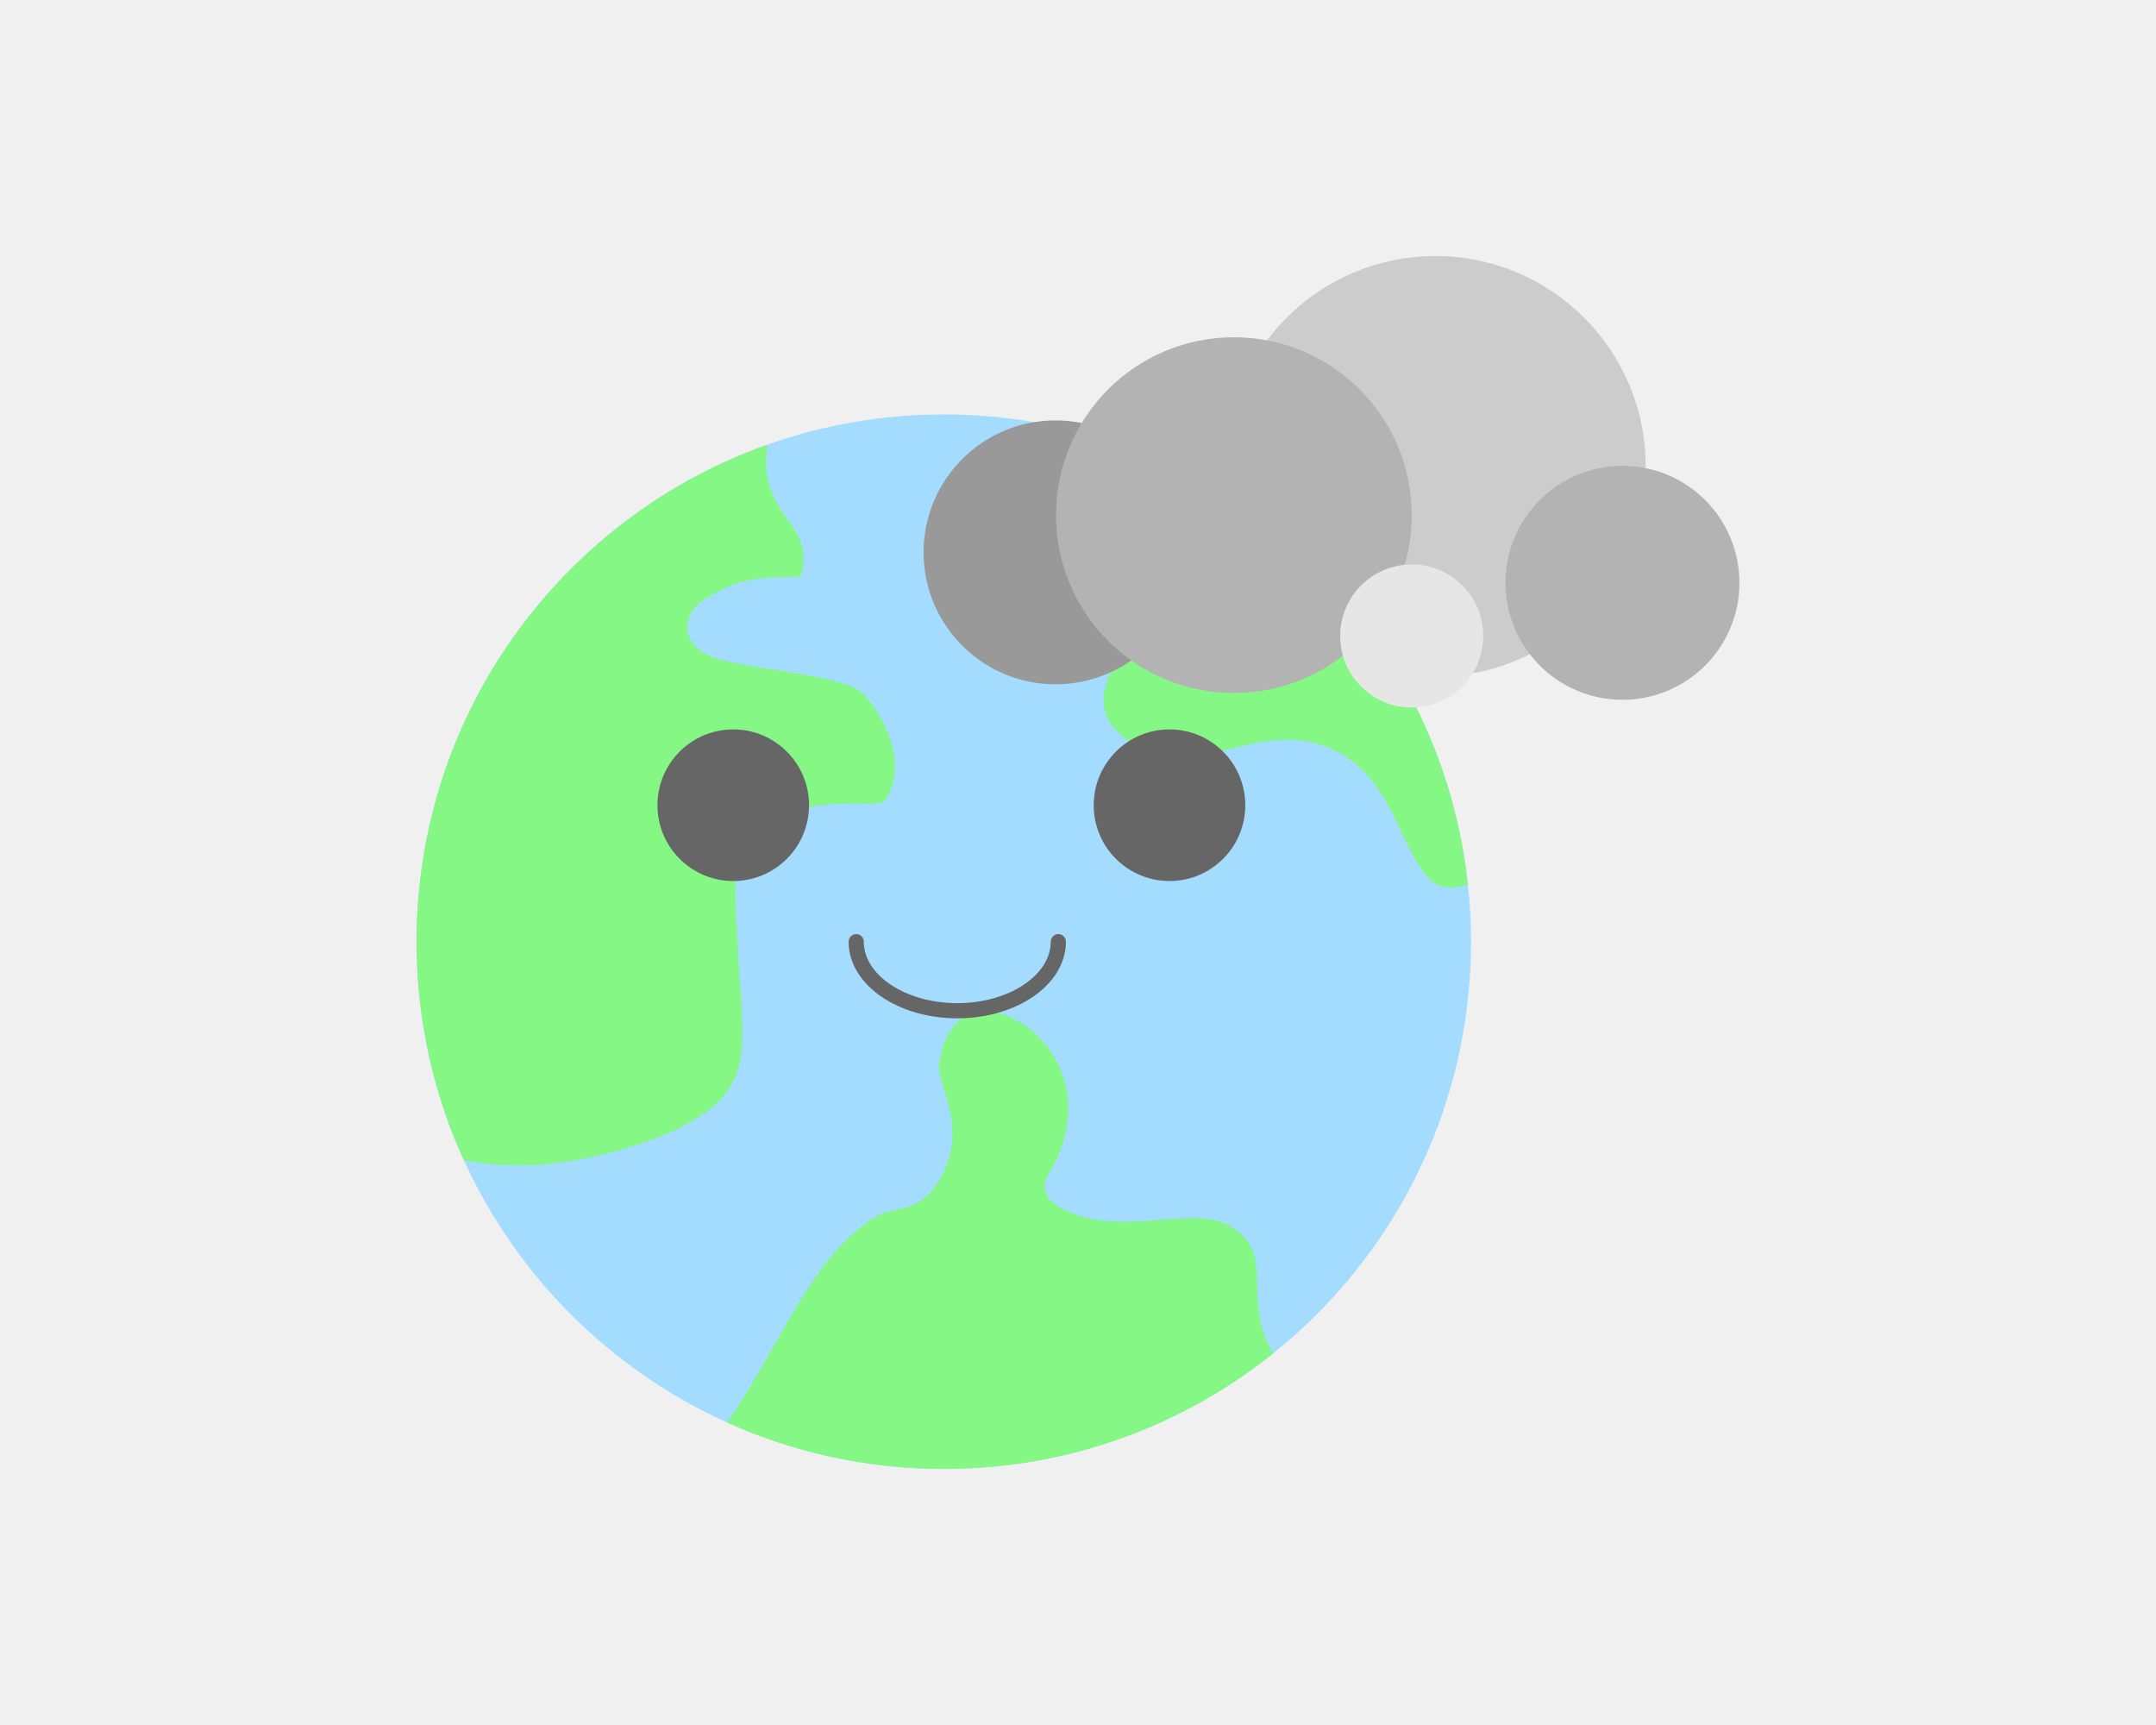
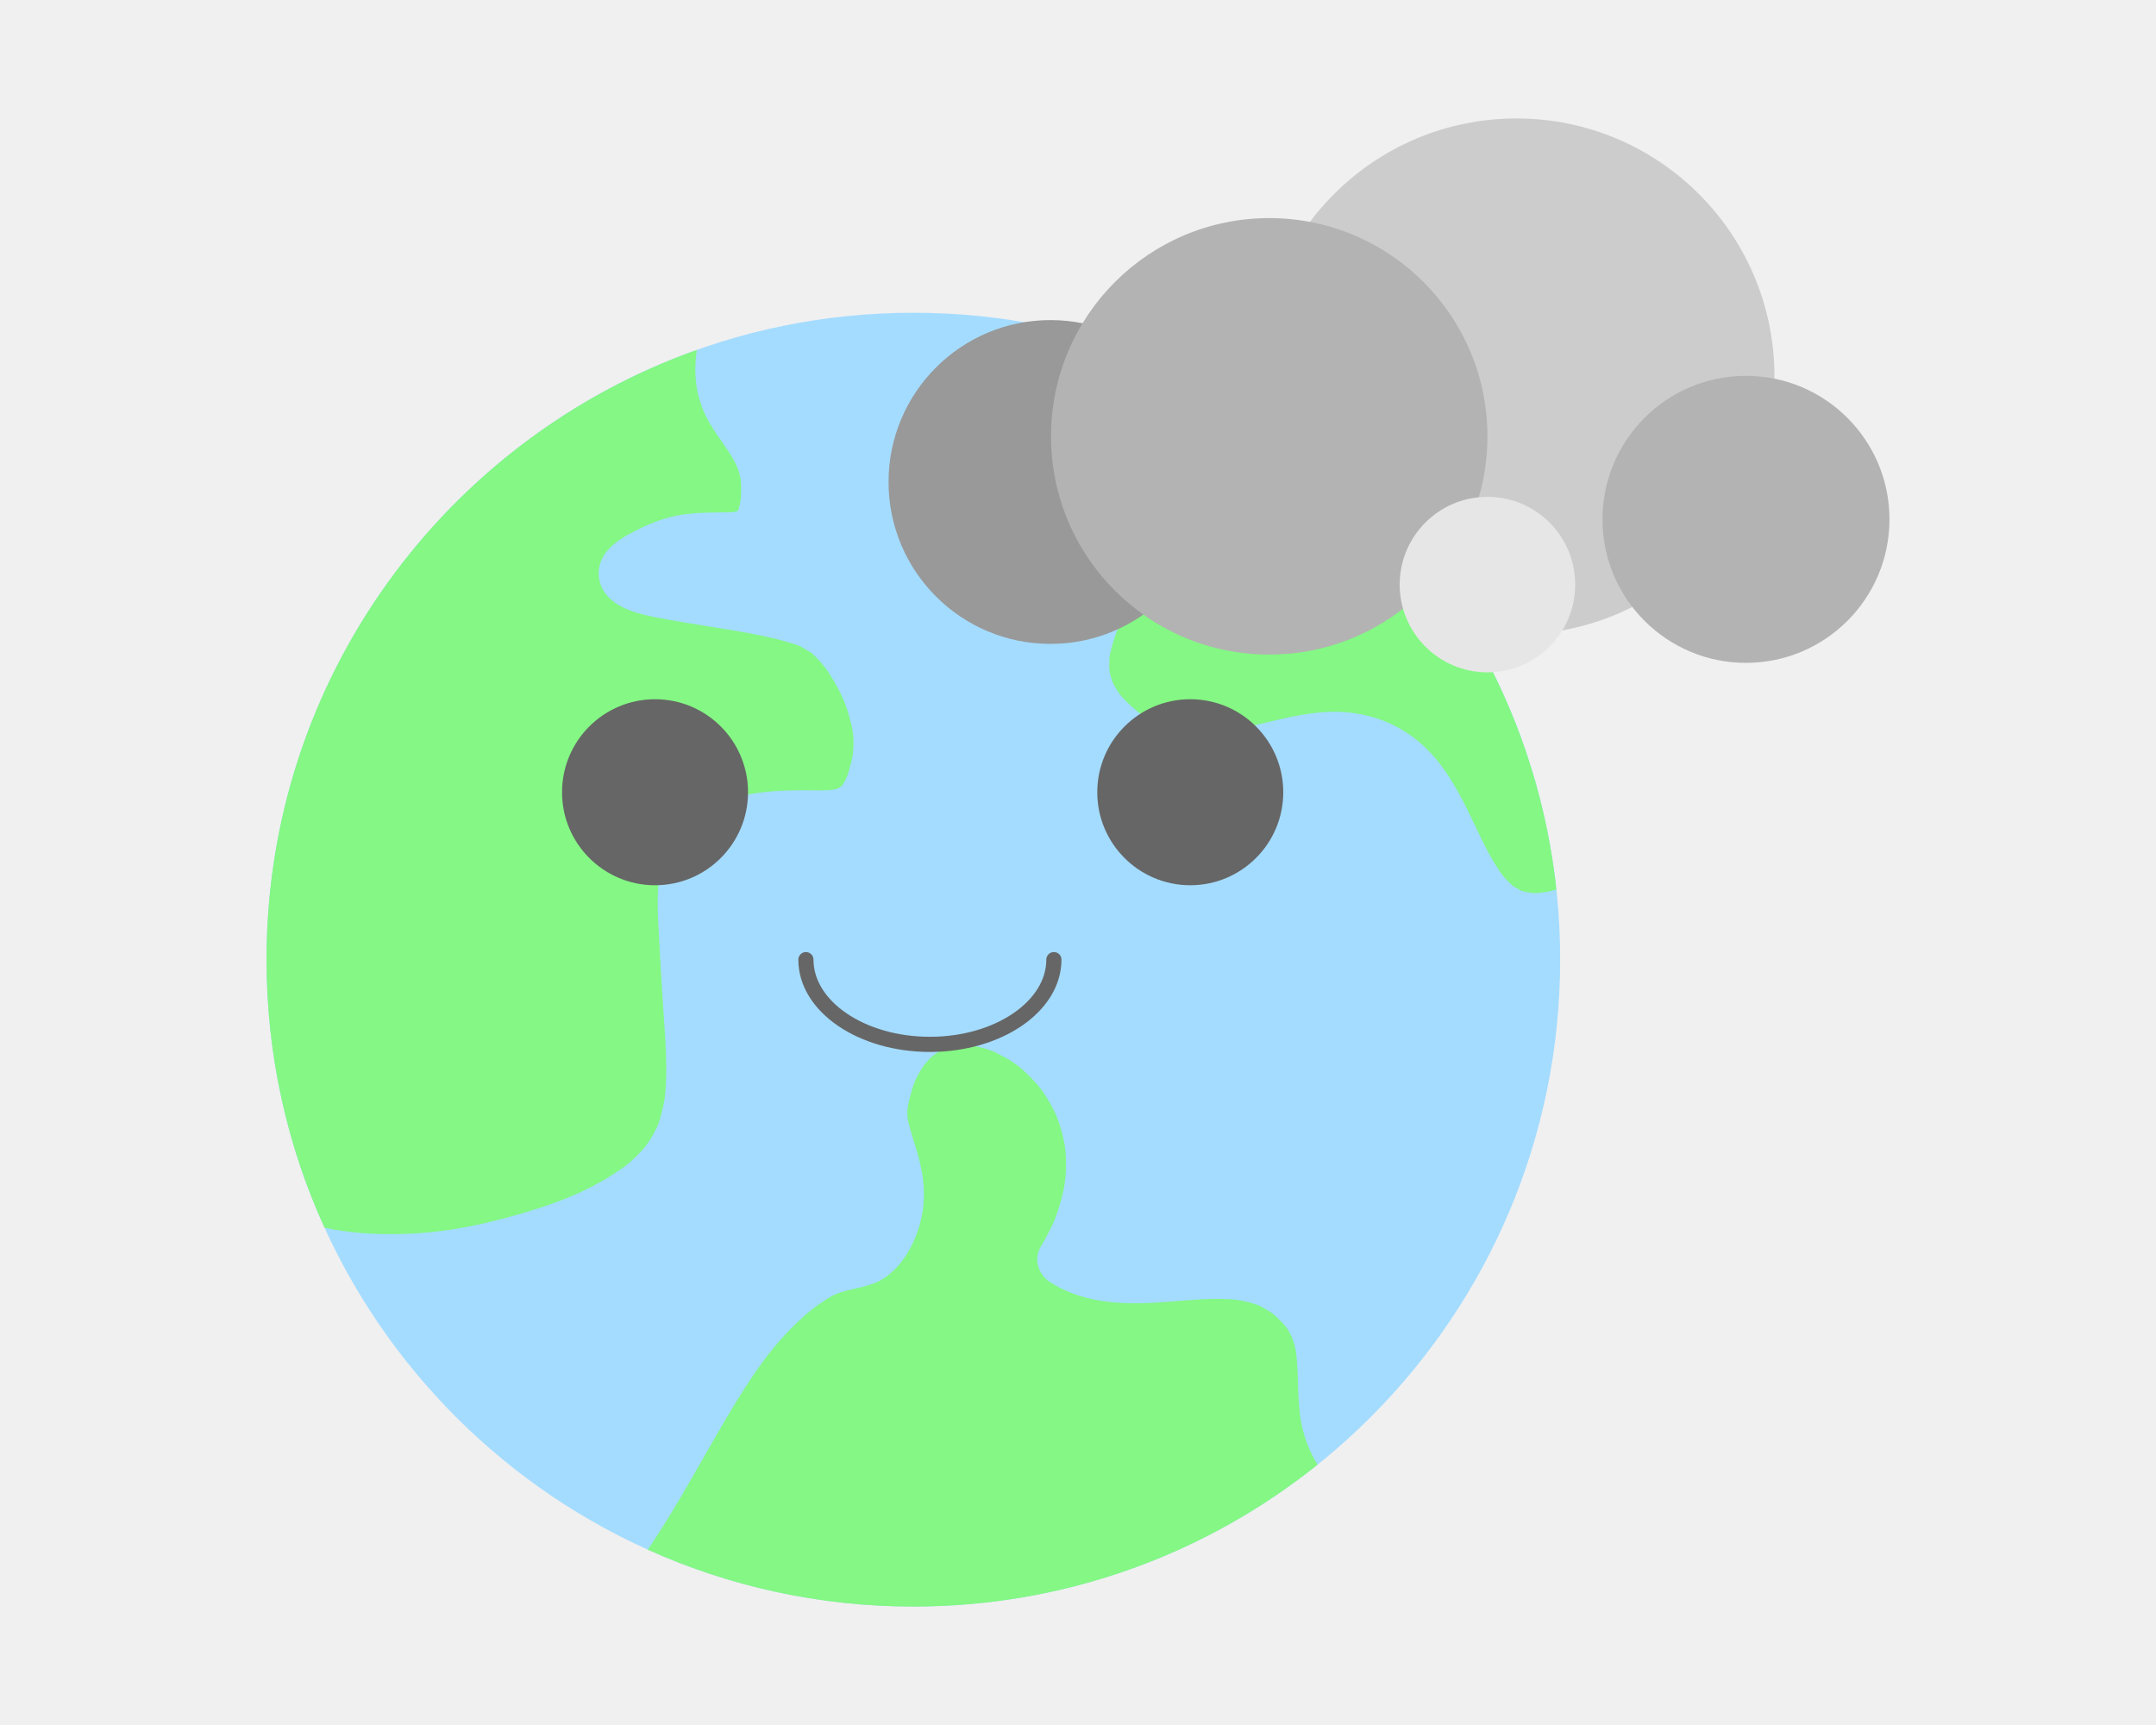
<svg xmlns="http://www.w3.org/2000/svg" version="1.1" id="Layer_1" x="0px" y="0px" viewBox="0 0 1280 1024" style="enable-background:new 0 0 1280 1024;" xml:space="preserve">
  <style type="text/css">
	.st0{fill:#FCF07E;stroke:#FCF07E;stroke-width:20;stroke-linecap:round;stroke-miterlimit:10;}
	.st1{fill:#A4DCFF;}
	.st2{fill:#84F784;}
	.st3{fill:#666666;}
	.st4{fill:none;stroke:#666666;stroke-width:9;stroke-linecap:round;stroke-miterlimit:10;}
	.st5{fill:#F4F4F4;}
	.st6{fill:#D3D3D3;}
	.st7{fill:#BEBEBF;}
	.st8{fill:#999999;}
	.st9{fill:#CCCCCC;}
	.st10{fill:#B3B3B3;}
	.st11{fill:#E6E6E6;}
	.st12{fill:none;stroke:#29ABE2;stroke-width:17;stroke-linecap:round;stroke-miterlimit:10;stroke-dasharray:25,35;}
	.st13{fill:none;stroke:#F2F2F2;stroke-width:17;stroke-linecap:round;stroke-miterlimit:10;stroke-dasharray:25,35;}
	.st14{fill:none;stroke:#000000;stroke-width:6;stroke-miterlimit:10;}
	.st15{fill:#FFFFFF;stroke:#FFFFFF;stroke-width:10;stroke-linecap:round;stroke-miterlimit:10;}
	.st16{fill:#FFFFFF;stroke:#E6E6E6;stroke-width:10;stroke-linecap:round;stroke-miterlimit:10;}
	.st17{fill:none;stroke:#F2F2F2;stroke-width:17;stroke-linecap:round;stroke-miterlimit:10;}
	.st18{fill:none;stroke:#CCCCCC;stroke-width:17;stroke-linecap:round;stroke-miterlimit:10;}
+ 	.st19{fill:#FCF07E;stroke:#FCF07E;stroke-width:14;stroke-linecap:round;stroke-miterlimit:10;}
+ 	.st20{fill:none;stroke:#F2F2F2;stroke-width:17;stroke-linecap:round;stroke-miterlimit:10;stroke-dasharray:2,35;}
+ 	.st21{fill:#F7C161;stroke:#999999;stroke-width:8;stroke-miterlimit:10;}
+ 	.st22{fill:#666666;stroke:#999999;stroke-width:8;stroke-linecap:round;stroke-miterlimit:10;}
+ 	.st23{fill:none;stroke:#666666;stroke-width:6;stroke-linecap:round;stroke-miterlimit:10;}
+ 	.st24{opacity:0.65;}
+ 	.st25{fill:#808080;stroke:#4D4D4D;stroke-width:3;stroke-linecap:round;stroke-miterlimit:10;}
+ 	.st26{fill:#999999;stroke:#4D4D4D;stroke-width:3;stroke-linecap:round;stroke-miterlimit:10;}
+ 	.st27{fill:#B3B3B3;stroke:#4D4D4D;stroke-width:3;stroke-linecap:round;stroke-miterlimit:10;}
+ 	.st28{fill:#CCCCCC;stroke:#4D4D4D;stroke-width:3;stroke-linecap:round;stroke-miterlimit:10;}
+ 	.st29{fill:#E6E6E6;stroke:#4D4D4D;stroke-width:3;stroke-linecap:round;stroke-miterlimit:10;}
+ 	.st30{fill:#F2F2F2;stroke:#4D4D4D;stroke-width:3;stroke-linecap:round;stroke-miterlimit:10;}
</style>
  <g>
    <g>
      <g>
-         <circle class="st1" cx="560.32" cy="559" r="313" />
-         <path class="st2" d="M749.07,787.66c-3.36-12.21-1.99-24.82-3.39-37.24c-0.42-3.72-1.55-8.25-3.89-11.94     c-1.44-2.27-2.22-3.12-4.29-5.22c-0.61-0.62-1.25-1.23-1.9-1.82c0,0-2.01-1.57-1.97-1.6c-1.82-1.25-3.73-2.3-5.69-3.31     c-0.28-0.15-0.48-0.25-0.64-0.34c-0.18-0.05-0.41-0.11-0.75-0.21c-1.13-0.34-2.23-0.74-3.36-1.06c-1.9-0.52-3.83-0.9-5.77-1.25     c-0.26-0.05-0.47-0.09-0.64-0.12c-0.2-0.01-0.45-0.02-0.79-0.04c-1.01-0.06-2.01-0.16-3.01-0.22     c-9.42-0.53-18.85,0.42-28.23,1.17c-19.96,1.59-40.86,1.81-58.32-9.48c-5.61-3.63-8.03-11.07-4.47-17.04     c1.58-2.64,3.09-5.33,4.46-8.09c0.66-1.34,1.3-2.69,1.9-4.05c0.12-0.3,0.33-0.8,0.39-0.94c1.82-4.67,3.3-9.48,4.32-14.39     c0.21-1.04,0.4-2.08,0.57-3.12c-0.05,0.26,0.25-1.78,0.28-2.12c0.2-2.07,0.32-4.15,0.34-6.23c0.03-2.35-0.05-4.71-0.24-7.06     c-0.05-0.56-0.11-1.12-0.17-1.68c-0.06-0.43-0.2-1.5-0.27-1.82c-0.83-4.05-1.78-8.01-3.2-11.9c-0.23-0.63-1.88-4.43-0.46-1.32     c-0.25-0.56-0.49-1.12-0.76-1.67c-0.94-1.9-1.88-3.8-2.95-5.64c-0.9-1.55-1.85-3.07-2.86-4.55c-0.47-0.68-0.96-1.35-1.45-2.02     c-0.28-0.36-0.68-0.89-0.86-1.09c-2.46-2.82-4.99-5.54-7.81-8.02c-0.63-0.56-1.3-1.08-1.93-1.64c-0.05-0.04-0.08-0.07-0.12-0.11     c0,0,0,0-0.01,0c-1.25-0.85-2.46-1.76-3.74-2.58c-2.6-1.67-5.32-2.99-8.06-4.39c-0.73-0.24-1.44-0.54-2.17-0.79     c-1.33-0.45-2.67-0.86-4.03-1.21c-1.32-0.34-2.67-0.54-3.99-0.86c-0.61-0.05-1.23-0.12-1.84-0.15c-1.44-0.08-2.88-0.1-4.32-0.03     c-0.51,0.02-1.03,0.07-1.54,0.11c-1.09,0.37-2.42,0.44-3.52,0.74c-1,0.28-4.86,1.93-2.27,0.67c-1.08,0.52-2.15,1.03-3.19,1.64     c-0.35,0.21-1.63,1.1-2.31,1.56c-0.65,0.58-1.83,1.61-2.12,1.9c-0.54,0.54-2.52,3-2.4,2.71c-1.61,2.35-2.99,4.78-4.27,7.35     c-0.05,0.1-0.1,0.22-0.16,0.36c-0.18,0.48-0.29,0.77-0.34,0.9c-0.18,0.49-0.36,0.97-0.53,1.47c-0.66,1.93-1.23,3.9-1.72,5.88     c-1.13,4.59-1.45,6.63-0.97,10.29c0.34,2.6,2.26,8.8,3.5,12.69c3.58,11.23,5.61,22.28,3.33,34.04     c-2.17,11.16-8.34,23.64-18.02,30.13c-6.44,4.32-13.82,4.76-21,6.97c-0.72,0.22-1.43,0.47-2.14,0.73     c0.18-0.02-2.03,0.96-2.18,1.04c-2.04,1.1-3.98,2.4-5.88,3.71c-3.67,2.53-5.68,4.15-9.72,7.87c-3.58,3.3-6.95,6.81-10.15,10.47     c-1.55,1.78-3.07,3.59-4.54,5.43c-1.71,2.13-1.65,2.07-3.59,4.73c-6.08,8.34-11.57,17.1-16.82,25.98     c-12.73,21.49-24.53,43.93-38.61,64.63C471.02,862.15,514.52,872,560.32,872c74.01,0,142-25.7,195.58-68.64     C752.97,798.48,750.62,793.27,749.07,787.66z" />
-         <path class="st2" d="M871.49,525.08c-13.64-126.52-102.65-230.43-221.23-265.94c-0.3,1.24-0.57,2.49-0.79,3.75     c-0.07,0.38-0.11,0.57-0.14,0.64c-0.02,0.21-0.04,0.46-0.06,0.75c-0.12,1.41-0.23,2.81-0.28,4.23     c-0.17,5.09-0.05,10.35,1.28,15.29c1.13,4.19,2.17,5.93,4.81,10.05c0.26,0.35,0.43,0.59,0.55,0.75c0.36,0.44,0.73,0.89,1.1,1.32     c0.5,0.58,1,1.14,1.52,1.71c1.39,1.53,2.83,3.01,4.25,4.51c3.18,3.37,6.2,6.85,8.89,10.64c5.33,7.52,8.39,17.18,9.13,26.34     c1.31,16.18-7.06,31.53-14.2,45.44c-2,3.9-4.01,7.81-5.85,11.79c-0.3,0.66-0.59,1.32-0.89,1.97c-0.09,0.2-0.17,0.37-0.24,0.51     c-0.05,0.13-0.1,0.28-0.17,0.47c-0.62,1.64-1.26,3.28-1.8,4.95c-0.64,1.95-1.2,3.94-1.64,5.95c-0.18,0.82-0.32,1.65-0.48,2.48     c0,0,0,0.01,0,0.01c0,0.05,0,0.09,0,0.15c-0.01,1.65-0.1,3.3-0.12,4.96c0,0.43,0.24,2.06,0.21,2.02c0.07,0.37,0.15,0.73,0.24,1.1     c0.28,1.18,0.67,2.3,1.02,3.46c0.03,0.1,0.05,0.17,0.07,0.25c0.03,0.06,0.07,0.13,0.12,0.23c0.95,1.88,1.98,3.69,3.19,5.41     c0.07,0.1,0.36,0.47,0.56,0.72c0.76,0.91,1.56,1.79,2.38,2.64c1.67,1.73,3.45,3.35,5.3,4.88c8.23,6.82,17.15,11.04,27.1,11.31     c22.25,0.61,44.18-10.17,67.15-10.71c16.31-0.39,31.68,4.85,43.9,15.69c9.5,8.43,16.15,19.82,21.78,31.06     c5.15,10.3,9.54,21.16,16.1,30.68c0.36,0.52,0.74,1.02,1.1,1.54c0.79,0.85,1.51,1.77,2.32,2.61c0.79,0.83,1.65,1.58,2.48,2.37     c0.12,0.12,0.22,0.21,0.31,0.3c0.11,0.06,0.22,0.13,0.37,0.22c1.11,0.68,2.3,1.28,3.4,1.97c0.41,0.14,0.81,0.29,1.22,0.42     c1.24,0.38,2.58,0.49,3.8,0.89c-3.41-1.12-0.4-0.07,1.19-0.03c1.65,0.04,3.27-0.13,4.91-0.21c-3.69,0.19,1.13-0.23,2.04-0.43     C868.75,525.86,870.12,525.48,871.49,525.08z" />
-         <path class="st2" d="M301.13,691.72c22.08,0.67,41.34-2.15,62.55-7.93c20.39-5.55,38.23-11.62,55.55-23.73     c2.44-1.7,5.5-4.19,8.85-7.72c1.02-1.07,1.98-2.19,2.92-3.33c-0.35,0.35,1.89-2.75,2.26-3.36c1.1-1.78,1.96-3.67,2.97-5.5     c0.06-0.11,0.11-0.19,0.15-0.27c0.03-0.08,0.05-0.15,0.08-0.25c0.2-0.6,0.45-1.18,0.65-1.78c1.16-3.33,1.92-6.73,2.62-10.19     c0.1-0.57,0.19-1.15,0.28-1.72c0.09-0.94,0.2-1.87,0.28-2.81c0.15-1.7,0.25-3.4,0.32-5.1c0.16-3.92,0.14-7.84,0.02-11.76     c-0.26-9.08-1.01-18.13-1.62-27.19c-0.69-10.16-1.17-20.34-1.76-30.51c-0.47-8.23-1.02-16.55-0.37-24.79     c1.24-15.75,7.34-29.9,21.97-37.52c16.56-8.63,35.52-9.46,53.79-9.18c2.07,0.03,4.15,0.06,6.22-0.02     c0.77-0.03,2.92-0.39,3.07-0.36c0.65-0.16,1.31-0.32,1.96-0.48c0.1-0.08,0.2-0.17,0.29-0.24c-0.7,0.31,0.77-0.46,1.58-1.05     c0.02-0.01,0.03-0.02,0.05-0.04c0.66-1.04,1.27-2.1,1.83-3.2c0.13-0.37,0.75-1.81,0.83-2.04c0.26-0.78,0.5-1.56,0.73-2.34     c0.76-2.59,1.43-5.27,1.87-7.94c-0.12,0.55,0.25-3.3,0.26-3.85c0.02-0.96,0-1.92-0.04-2.87c-0.12-3.16-0.31-4.18-0.91-6.93     c-1.06-4.9-2.81-10.24-4.72-14.3c-2.15-4.57-5.77-10.74-8.01-13.66c-1.34-1.74-2.82-3.4-4.35-4.96c-0.78-0.79-1.59-1.53-2.4-2.29     c-0.14-0.05-0.3-0.15-0.48-0.28c-1.31-0.68-4.01-2.33-4.75-2.79c-0.39-0.15-0.77-0.3-1.16-0.44c-1.24-0.45-2.49-0.86-3.75-1.25     c-5.93-1.83-12.01-3.14-18.09-4.32c-13.47-2.61-27.08-4.36-40.57-6.85c-9.69-1.79-22.27-3.58-29.43-11.08     c-5.14-5.38-6.14-13.27-2.31-19.72c3.03-5.09,8.43-8.59,13.55-11.28c7.67-4.03,15.83-7.53,24.43-8.79     c8.12-1.19,16.21-0.97,24.38-1.2c0.2-0.01,0.37-0.01,0.52-0.01c0.02-0.01,0.04-0.01,0.06-0.02c0.45-0.15,1.04-0.32,1.57-0.43     c0.04-0.03,0.09-0.06,0.14-0.09c0.16-0.12,0.31-0.21,0.43-0.28c0.03-0.05,0.06-0.1,0.09-0.16c0.05-0.16,0.09-0.3,0.13-0.42     c0.21-0.69,0.43-1.38,0.6-2.09c0.14-0.61,0.26-1.23,0.36-1.85c0.02-0.22,0.05-0.51,0.09-0.88c0.05-0.96,0.13-1.91,0.17-2.86     c0.06-1.48,0.09-2.98,0.04-4.46c-0.01-0.14-0.32-2.84-0.21-2.5c-0.31-1.63-0.74-3.23-1.28-4.8c-0.11-0.32-1.33-2.99-0.68-1.7     c-0.39-0.8-0.79-1.59-1.21-2.37c-3.96-7.22-9.52-13.43-13.24-20.79c-5.35-10.59-6.51-21.16-4.79-32.8     C334.22,307.09,247.32,422.89,247.32,559c0,46.27,10.05,90.19,28.07,129.71C283.91,690.51,292.62,691.46,301.13,691.72z" />
+         <circle class="st1" cx="542.25" cy="569.66" r="384.01" />
+         <path class="st2" d="M773.82,850.2c-4.12-14.98-2.45-30.45-4.16-45.69c-0.51-4.56-1.9-10.12-4.77-14.64     c-1.77-2.79-2.73-3.83-5.26-6.4c-0.75-0.77-1.53-1.51-2.33-2.23c0,0-2.46-1.93-2.42-1.96c-2.23-1.53-4.58-2.82-6.99-4.06     c-0.35-0.18-0.59-0.31-0.79-0.42c-0.23-0.06-0.51-0.14-0.91-0.26c-1.38-0.42-2.73-0.91-4.13-1.3c-2.33-0.64-4.7-1.1-7.08-1.54     c-0.32-0.06-0.58-0.11-0.79-0.15c-0.24-0.01-0.55-0.02-0.97-0.04c-1.23-0.07-2.46-0.2-3.7-0.27     c-11.56-0.65-23.13,0.51-34.64,1.43c-24.49,1.96-50.13,2.23-71.56-11.64c-6.89-4.45-9.85-13.58-5.48-20.9     c1.94-3.24,3.79-6.54,5.47-9.92c0.81-1.64,1.59-3.3,2.33-4.97c0.15-0.36,0.41-0.98,0.48-1.15c2.24-5.73,4.05-11.63,5.3-17.66     c0.26-1.27,0.49-2.55,0.7-3.83c-0.07,0.31,0.3-2.18,0.34-2.6c0.24-2.54,0.39-5.09,0.42-7.65c0.04-2.89-0.06-5.78-0.29-8.66     c-0.06-0.69-0.14-1.38-0.21-2.06c-0.07-0.52-0.25-1.84-0.33-2.23c-1.01-4.97-2.19-9.83-3.92-14.6c-0.28-0.77-2.31-5.44-0.57-1.62     c-0.31-0.68-0.6-1.38-0.93-2.05c-1.16-2.34-2.31-4.66-3.61-6.91c-1.1-1.9-2.27-3.76-3.51-5.58c-0.57-0.84-1.18-1.66-1.78-2.48     c-0.34-0.45-0.84-1.1-1.05-1.34c-3.02-3.46-6.12-6.8-9.58-9.84c-0.78-0.68-1.6-1.32-2.37-2.01c-0.06-0.05-0.09-0.08-0.14-0.13     c0,0,0,0-0.01,0c-1.54-1.05-3.02-2.16-4.59-3.16c-3.19-2.05-6.53-3.66-9.89-5.39c-0.89-0.29-1.77-0.67-2.66-0.97     c-1.63-0.56-3.27-1.05-4.94-1.48c-1.62-0.42-3.27-0.66-4.89-1.05c-0.75-0.06-1.5-0.14-2.26-0.19c-1.77-0.1-3.54-0.12-5.3-0.04     c-0.63,0.03-1.26,0.09-1.89,0.14c-1.33,0.45-2.96,0.54-4.31,0.91c-1.23,0.34-5.96,2.37-2.79,0.83c-1.32,0.63-2.64,1.26-3.91,2.02     c-0.43,0.25-1.99,1.35-2.84,1.92c-0.8,0.72-2.25,1.98-2.6,2.33c-0.67,0.66-3.09,3.68-2.94,3.32c-1.97,2.89-3.67,5.87-5.24,9.02     c-0.06,0.12-0.13,0.27-0.2,0.44c-0.22,0.59-0.35,0.94-0.42,1.1c-0.23,0.6-0.45,1.2-0.66,1.8c-0.81,2.37-1.51,4.78-2.11,7.22     c-1.39,5.64-1.78,8.14-1.19,12.62c0.42,3.19,2.77,10.8,4.29,15.57c4.4,13.78,6.89,27.34,4.08,41.76     c-2.66,13.7-10.24,29-22.11,36.96c-7.9,5.3-16.96,5.83-25.77,8.55c-0.88,0.27-1.76,0.57-2.63,0.89c0.22-0.03-2.48,1.17-2.67,1.27     c-2.5,1.35-4.88,2.94-7.22,4.55c-4.5,3.1-6.96,5.09-11.92,9.66c-4.39,4.05-8.52,8.36-12.45,12.85c-1.91,2.18-3.76,4.4-5.57,6.66     c-2.1,2.62-2.02,2.54-4.4,5.81c-7.46,10.24-14.19,20.98-20.64,31.87c-15.62,26.36-30.1,53.9-47.37,79.29     c48.1,21.69,101.47,33.78,157.67,33.78c90.8,0,174.22-31.53,239.96-84.22C778.6,863.48,775.71,857.08,773.82,850.2z" />
+         <path class="st2" d="M924.01,528.05c-16.73-155.22-125.94-282.71-271.42-326.28c-0.37,1.52-0.7,3.06-0.97,4.6     c-0.08,0.47-0.14,0.7-0.17,0.78c-0.02,0.26-0.05,0.56-0.08,0.92c-0.15,1.73-0.28,3.45-0.34,5.19c-0.21,6.24-0.06,12.7,1.57,18.76     c1.39,5.15,2.67,7.28,5.9,12.33c0.31,0.43,0.53,0.73,0.67,0.93c0.45,0.54,0.89,1.09,1.35,1.62c0.61,0.71,1.23,1.4,1.86,2.09     c1.7,1.88,3.47,3.69,5.21,5.53c3.91,4.13,7.61,8.41,10.9,13.06c6.54,9.22,10.3,21.07,11.2,32.31     c1.6,19.85-8.66,38.68-17.42,55.75c-2.46,4.79-4.92,9.58-7.17,14.47c-0.37,0.8-0.73,1.62-1.1,2.42     c-0.12,0.25-0.21,0.46-0.29,0.63c-0.06,0.16-0.13,0.35-0.21,0.57c-0.76,2.02-1.54,4.02-2.21,6.07c-0.78,2.4-1.47,4.83-2.01,7.3     c-0.22,1.01-0.4,2.03-0.59,3.04c0,0,0,0.01,0,0.01c0,0.07,0,0.11,0,0.18c-0.01,2.02-0.13,4.05-0.14,6.08     c0,0.53,0.29,2.53,0.26,2.48c0.09,0.45,0.18,0.9,0.29,1.35c0.34,1.44,0.82,2.83,1.25,4.24c0.04,0.12,0.06,0.21,0.09,0.31     c0.04,0.08,0.09,0.16,0.15,0.28c1.17,2.3,2.43,4.52,3.91,6.64c0.09,0.12,0.44,0.57,0.69,0.88c0.93,1.12,1.91,2.2,2.92,3.24     c2.05,2.12,4.23,4.11,6.5,5.98c10.1,8.37,21.04,13.54,33.25,13.88c27.3,0.75,54.2-12.47,82.38-13.14     c20.01-0.47,38.87,5.95,53.85,19.25c11.66,10.35,19.82,24.31,26.72,38.11c6.32,12.64,11.71,25.96,19.76,37.64     c0.44,0.64,0.9,1.26,1.35,1.89c0.97,1.04,1.85,2.17,2.84,3.2c0.97,1.01,2.02,1.94,3.04,2.9c0.15,0.14,0.27,0.26,0.38,0.37     c0.13,0.07,0.27,0.16,0.45,0.27c1.37,0.83,2.82,1.57,4.17,2.42c0.5,0.17,0.99,0.36,1.49,0.51c1.52,0.47,3.16,0.6,4.66,1.09     c-4.18-1.37-0.49-0.09,1.46-0.04c2.03,0.05,4.01-0.16,6.03-0.26c-4.53,0.23,1.39-0.29,2.51-0.53     C920.65,529,922.33,528.54,924.01,528.05z" />
+         <path class="st2" d="M224.25,732.5c27.09,0.82,50.72-2.64,76.75-9.73c25.02-6.81,46.91-14.26,68.15-29.12     c2.99-2.09,6.75-5.14,10.85-9.48c1.25-1.32,2.43-2.69,3.58-4.09c-0.43,0.43,2.31-3.38,2.78-4.13c1.35-2.19,2.41-4.5,3.65-6.75     c0.07-0.13,0.13-0.23,0.19-0.33c0.03-0.1,0.06-0.18,0.1-0.31c0.24-0.73,0.55-1.45,0.8-2.18c1.43-4.09,2.35-8.26,3.22-12.5     c0.12-0.7,0.24-1.41,0.35-2.11c0.11-1.15,0.25-2.3,0.35-3.45c0.18-2.08,0.3-4.17,0.39-6.25c0.2-4.81,0.17-9.62,0.03-14.43     c-0.32-11.14-1.23-22.25-1.99-33.36c-0.84-12.47-1.44-24.95-2.16-37.43c-0.58-10.1-1.26-20.31-0.46-30.41     c1.52-19.32,9.01-36.68,26.96-46.03c20.32-10.58,43.58-11.61,65.99-11.26c2.54,0.04,5.09,0.07,7.64-0.03     c0.95-0.04,3.59-0.48,3.77-0.45c0.8-0.2,1.6-0.39,2.4-0.59c0.12-0.1,0.24-0.21,0.35-0.29c-0.86,0.37,0.94-0.56,1.94-1.29     c0.02-0.02,0.04-0.03,0.06-0.04c0.81-1.28,1.55-2.58,2.24-3.92c0.16-0.45,0.92-2.22,1.01-2.51c0.32-0.95,0.62-1.91,0.9-2.88     c0.93-3.18,1.76-6.47,2.3-9.74c-0.15,0.67,0.31-4.05,0.32-4.72c0.02-1.17,0-2.35-0.04-3.52c-0.15-3.88-0.39-5.13-1.12-8.5     c-1.3-6.01-3.44-12.56-5.79-17.55c-2.64-5.61-7.08-13.18-9.83-16.75c-1.64-2.13-3.45-4.17-5.34-6.09     c-0.95-0.97-1.96-1.88-2.95-2.81c-0.17-0.06-0.37-0.18-0.58-0.34c-1.6-0.84-4.91-2.86-5.83-3.43c-0.47-0.18-0.95-0.37-1.43-0.54     c-1.52-0.55-3.06-1.06-4.61-1.53c-7.27-2.25-14.73-3.86-22.2-5.3c-16.52-3.2-33.22-5.35-49.77-8.41     c-11.89-2.2-27.32-4.39-36.11-13.6c-6.3-6.6-7.54-16.28-2.84-24.19c3.71-6.25,10.34-10.54,16.63-13.84     c9.4-4.95,19.42-9.24,29.98-10.78c9.96-1.46,19.89-1.18,29.92-1.47c0.25-0.01,0.46-0.01,0.64-0.01c0.03-0.01,0.04-0.02,0.08-0.03     c0.55-0.18,1.27-0.39,1.93-0.53c0.05-0.03,0.11-0.07,0.18-0.11c0.2-0.15,0.38-0.26,0.53-0.35c0.04-0.06,0.08-0.12,0.12-0.19     c0.06-0.2,0.11-0.37,0.16-0.51c0.26-0.85,0.53-1.69,0.73-2.57c0.17-0.75,0.31-1.51,0.45-2.26c0.03-0.27,0.06-0.62,0.11-1.08     c0.07-1.17,0.16-2.34,0.21-3.51c0.07-1.82,0.11-3.65,0.04-5.47c-0.01-0.17-0.39-3.48-0.26-3.07c-0.38-2-0.91-3.97-1.57-5.89     c-0.13-0.39-1.63-3.67-0.84-2.08c-0.48-0.98-0.96-1.95-1.49-2.9c-4.86-8.85-11.68-16.48-16.24-25.5     c-6.57-12.99-7.99-25.97-5.87-40.24C264.84,260.6,158.23,402.67,158.23,569.66c0,56.77,12.33,110.65,34.44,159.14     C203.12,731,213.8,732.18,224.25,732.5z" />
      </g>
-       <circle class="st3" cx="435.32" cy="478" r="45" />
-       <circle class="st3" cx="694.32" cy="478" r="45" />
-       <path class="st4" d="M628.32,559c0,22.64-26.86,41-60,41s-60-18.36-60-41" />
+       <circle class="st3" cx="388.89" cy="470.29" r="55.21" />
+       <circle class="st3" cx="706.65" cy="470.29" r="55.21" />
+       <path class="st4" d="M625.68,569.66c0,27.78-32.96,50.3-73.61,50.3s-73.61-22.52-73.61-50.3" />
    </g>
    <g>
-       <circle class="st8" cx="626.66" cy="327.89" r="78.33" />
-       <circle class="st9" cx="852.19" cy="276.82" r="124.82" />
-       <circle class="st10" cx="732.54" cy="305.8" r="105.59" />
-       <circle class="st11" cx="838.13" cy="377.53" r="42.47" />
-       <circle class="st10" cx="963.24" cy="345.97" r="69.44" />
+       <circle class="st8" cx="623.63" cy="286.12" r="96.11" />
+       <circle class="st9" cx="900.33" cy="223.46" r="153.14" />
+       <circle class="st10" cx="753.53" cy="259.02" r="129.55" />
+       <circle class="st11" cx="883.08" cy="347.03" r="52.1" />
+       <circle class="st10" cx="1036.57" cy="308.3" r="85.19" />
    </g>
  </g>
</svg>
